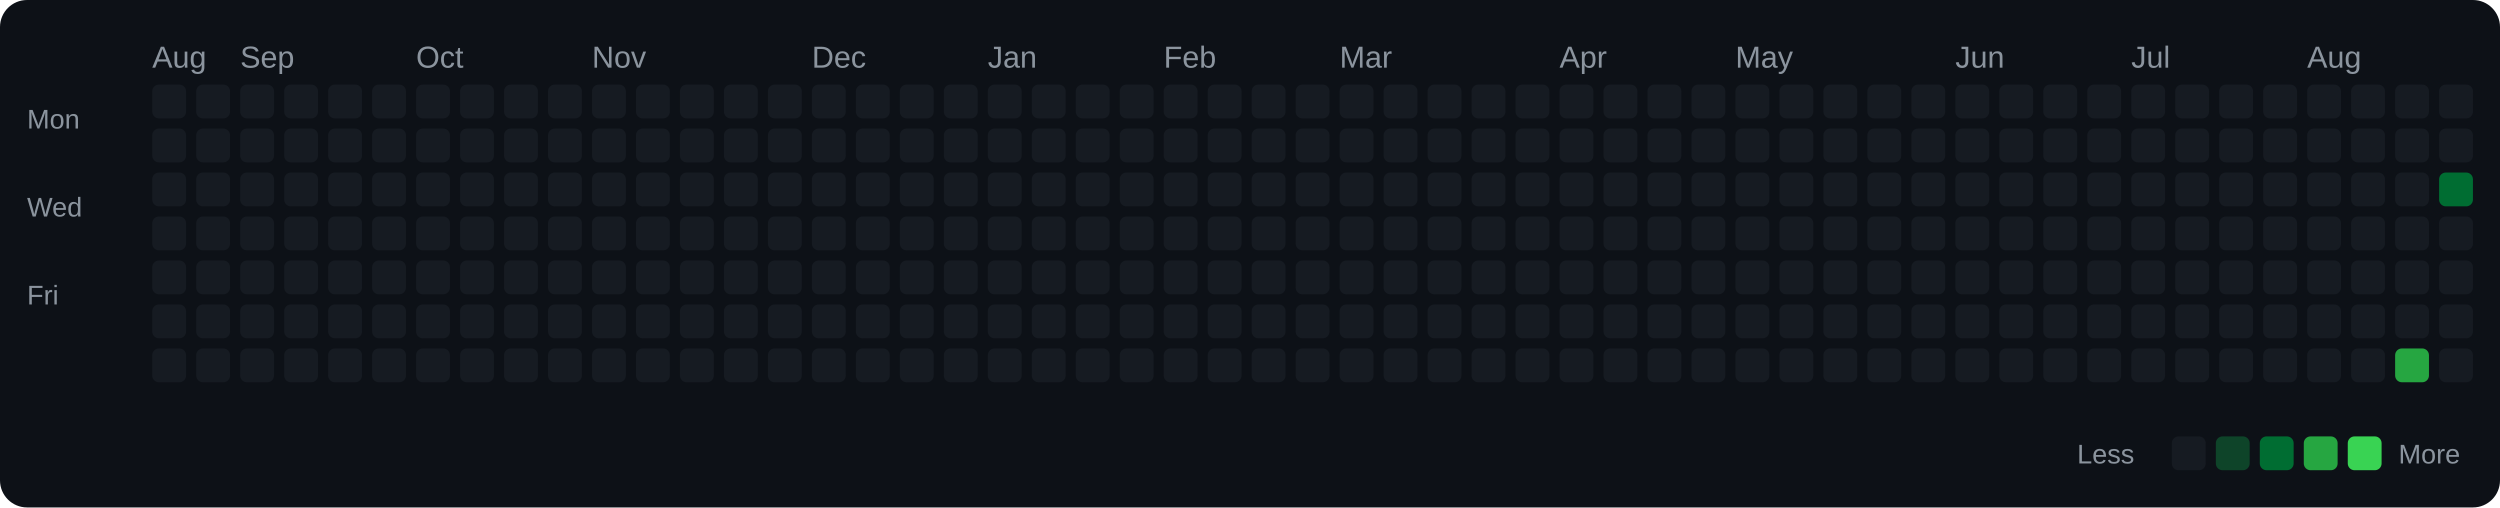
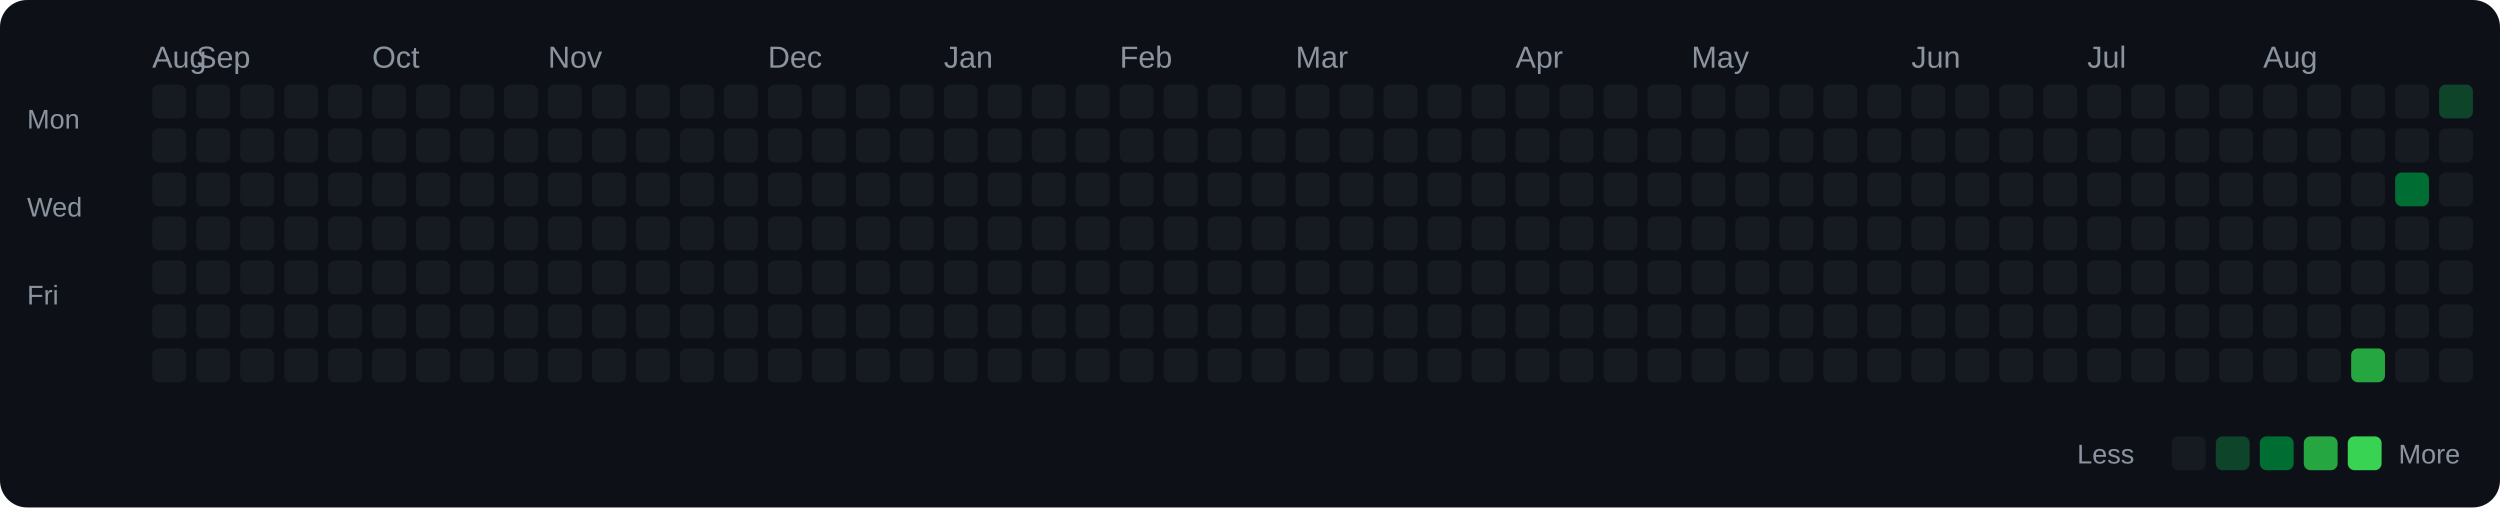
<svg xmlns="http://www.w3.org/2000/svg" width="739" height="150" viewBox="0 0 739 150" role="img" aria-labelledby="title description">
  <rect width="100%" height="100%" fill="#0d1117" rx="8" />
  <text x="45" y="20" fill="#8b949e" font-family="Arial, sans-serif" font-size="9"> Aug </text>
-   <text x="71" y="20" fill="#8b949e" font-family="Arial, sans-serif" font-size="9"> Sep </text>
-   <text x="123" y="20" fill="#8b949e" font-family="Arial, sans-serif" font-size="9"> Oct </text>
-   <text x="175" y="20" fill="#8b949e" font-family="Arial, sans-serif" font-size="9"> Nov </text>
-   <text x="240" y="20" fill="#8b949e" font-family="Arial, sans-serif" font-size="9"> Dec </text>
-   <text x="292" y="20" fill="#8b949e" font-family="Arial, sans-serif" font-size="9"> Jan </text>
-   <text x="344" y="20" fill="#8b949e" font-family="Arial, sans-serif" font-size="9"> Feb </text>
-   <text x="396" y="20" fill="#8b949e" font-family="Arial, sans-serif" font-size="9"> Mar </text>
-   <text x="461" y="20" fill="#8b949e" font-family="Arial, sans-serif" font-size="9"> Apr </text>
-   <text x="513" y="20" fill="#8b949e" font-family="Arial, sans-serif" font-size="9"> May </text>
-   <text x="578" y="20" fill="#8b949e" font-family="Arial, sans-serif" font-size="9"> Jun </text>
-   <text x="630" y="20" fill="#8b949e" font-family="Arial, sans-serif" font-size="9"> Jul </text>
-   <text x="682" y="20" fill="#8b949e" font-family="Arial, sans-serif" font-size="9"> Aug </text>
+   <text x="58" y="20" fill="#8b949e" font-family="Arial, sans-serif" font-size="9"> Sep </text>
+   <text x="110" y="20" fill="#8b949e" font-family="Arial, sans-serif" font-size="9"> Oct </text>
+   <text x="162" y="20" fill="#8b949e" font-family="Arial, sans-serif" font-size="9"> Nov </text>
+   <text x="227" y="20" fill="#8b949e" font-family="Arial, sans-serif" font-size="9"> Dec </text>
+   <text x="279" y="20" fill="#8b949e" font-family="Arial, sans-serif" font-size="9"> Jan </text>
+   <text x="331" y="20" fill="#8b949e" font-family="Arial, sans-serif" font-size="9"> Feb </text>
+   <text x="383" y="20" fill="#8b949e" font-family="Arial, sans-serif" font-size="9"> Mar </text>
+   <text x="448" y="20" fill="#8b949e" font-family="Arial, sans-serif" font-size="9"> Apr </text>
+   <text x="500" y="20" fill="#8b949e" font-family="Arial, sans-serif" font-size="9"> May </text>
+   <text x="565" y="20" fill="#8b949e" font-family="Arial, sans-serif" font-size="9"> Jun </text>
+   <text x="617" y="20" fill="#8b949e" font-family="Arial, sans-serif" font-size="9"> Jul </text>
+   <text x="669" y="20" fill="#8b949e" font-family="Arial, sans-serif" font-size="9"> Aug </text>
  <rect x="45" y="25" width="10" height="10" rx="2" fill="#161b22"> </rect>
  <rect x="45" y="38" width="10" height="10" rx="2" fill="#161b22"> </rect>
  <rect x="45" y="51" width="10" height="10" rx="2" fill="#161b22"> </rect>
  <rect x="45" y="64" width="10" height="10" rx="2" fill="#161b22"> </rect>
  <rect x="45" y="77" width="10" height="10" rx="2" fill="#161b22"> </rect>
  <rect x="45" y="90" width="10" height="10" rx="2" fill="#161b22"> </rect>
  <rect x="45" y="103" width="10" height="10" rx="2" fill="#161b22"> </rect>
  <rect x="58" y="25" width="10" height="10" rx="2" fill="#161b22"> </rect>
  <rect x="58" y="38" width="10" height="10" rx="2" fill="#161b22"> </rect>
  <rect x="58" y="51" width="10" height="10" rx="2" fill="#161b22"> </rect>
  <rect x="58" y="64" width="10" height="10" rx="2" fill="#161b22"> </rect>
  <rect x="58" y="77" width="10" height="10" rx="2" fill="#161b22"> </rect>
  <rect x="58" y="90" width="10" height="10" rx="2" fill="#161b22"> </rect>
  <rect x="58" y="103" width="10" height="10" rx="2" fill="#161b22"> </rect>
  <rect x="71" y="25" width="10" height="10" rx="2" fill="#161b22"> </rect>
  <rect x="71" y="38" width="10" height="10" rx="2" fill="#161b22"> </rect>
  <rect x="71" y="51" width="10" height="10" rx="2" fill="#161b22"> </rect>
  <rect x="71" y="64" width="10" height="10" rx="2" fill="#161b22"> </rect>
  <rect x="71" y="77" width="10" height="10" rx="2" fill="#161b22"> </rect>
  <rect x="71" y="90" width="10" height="10" rx="2" fill="#161b22"> </rect>
  <rect x="71" y="103" width="10" height="10" rx="2" fill="#161b22"> </rect>
  <rect x="84" y="25" width="10" height="10" rx="2" fill="#161b22"> </rect>
  <rect x="84" y="38" width="10" height="10" rx="2" fill="#161b22"> </rect>
  <rect x="84" y="51" width="10" height="10" rx="2" fill="#161b22"> </rect>
  <rect x="84" y="64" width="10" height="10" rx="2" fill="#161b22"> </rect>
  <rect x="84" y="77" width="10" height="10" rx="2" fill="#161b22"> </rect>
  <rect x="84" y="90" width="10" height="10" rx="2" fill="#161b22"> </rect>
  <rect x="84" y="103" width="10" height="10" rx="2" fill="#161b22"> </rect>
  <rect x="97" y="25" width="10" height="10" rx="2" fill="#161b22"> </rect>
  <rect x="97" y="38" width="10" height="10" rx="2" fill="#161b22"> </rect>
  <rect x="97" y="51" width="10" height="10" rx="2" fill="#161b22"> </rect>
  <rect x="97" y="64" width="10" height="10" rx="2" fill="#161b22"> </rect>
  <rect x="97" y="77" width="10" height="10" rx="2" fill="#161b22"> </rect>
  <rect x="97" y="90" width="10" height="10" rx="2" fill="#161b22"> </rect>
  <rect x="97" y="103" width="10" height="10" rx="2" fill="#161b22"> </rect>
  <rect x="110" y="25" width="10" height="10" rx="2" fill="#161b22"> </rect>
  <rect x="110" y="38" width="10" height="10" rx="2" fill="#161b22"> </rect>
  <rect x="110" y="51" width="10" height="10" rx="2" fill="#161b22"> </rect>
  <rect x="110" y="64" width="10" height="10" rx="2" fill="#161b22"> </rect>
  <rect x="110" y="77" width="10" height="10" rx="2" fill="#161b22"> </rect>
  <rect x="110" y="90" width="10" height="10" rx="2" fill="#161b22"> </rect>
  <rect x="110" y="103" width="10" height="10" rx="2" fill="#161b22"> </rect>
  <rect x="123" y="25" width="10" height="10" rx="2" fill="#161b22"> </rect>
  <rect x="123" y="38" width="10" height="10" rx="2" fill="#161b22"> </rect>
  <rect x="123" y="51" width="10" height="10" rx="2" fill="#161b22"> </rect>
  <rect x="123" y="64" width="10" height="10" rx="2" fill="#161b22"> </rect>
  <rect x="123" y="77" width="10" height="10" rx="2" fill="#161b22"> </rect>
  <rect x="123" y="90" width="10" height="10" rx="2" fill="#161b22"> </rect>
  <rect x="123" y="103" width="10" height="10" rx="2" fill="#161b22"> </rect>
  <rect x="136" y="25" width="10" height="10" rx="2" fill="#161b22"> </rect>
  <rect x="136" y="38" width="10" height="10" rx="2" fill="#161b22"> </rect>
  <rect x="136" y="51" width="10" height="10" rx="2" fill="#161b22"> </rect>
  <rect x="136" y="64" width="10" height="10" rx="2" fill="#161b22"> </rect>
  <rect x="136" y="77" width="10" height="10" rx="2" fill="#161b22"> </rect>
  <rect x="136" y="90" width="10" height="10" rx="2" fill="#161b22"> </rect>
  <rect x="136" y="103" width="10" height="10" rx="2" fill="#161b22"> </rect>
  <rect x="149" y="25" width="10" height="10" rx="2" fill="#161b22"> </rect>
  <rect x="149" y="38" width="10" height="10" rx="2" fill="#161b22"> </rect>
  <rect x="149" y="51" width="10" height="10" rx="2" fill="#161b22"> </rect>
  <rect x="149" y="64" width="10" height="10" rx="2" fill="#161b22"> </rect>
  <rect x="149" y="77" width="10" height="10" rx="2" fill="#161b22"> </rect>
  <rect x="149" y="90" width="10" height="10" rx="2" fill="#161b22"> </rect>
  <rect x="149" y="103" width="10" height="10" rx="2" fill="#161b22"> </rect>
  <rect x="162" y="25" width="10" height="10" rx="2" fill="#161b22"> </rect>
  <rect x="162" y="38" width="10" height="10" rx="2" fill="#161b22"> </rect>
  <rect x="162" y="51" width="10" height="10" rx="2" fill="#161b22"> </rect>
  <rect x="162" y="64" width="10" height="10" rx="2" fill="#161b22"> </rect>
  <rect x="162" y="77" width="10" height="10" rx="2" fill="#161b22"> </rect>
  <rect x="162" y="90" width="10" height="10" rx="2" fill="#161b22"> </rect>
  <rect x="162" y="103" width="10" height="10" rx="2" fill="#161b22"> </rect>
  <rect x="175" y="25" width="10" height="10" rx="2" fill="#161b22"> </rect>
  <rect x="175" y="38" width="10" height="10" rx="2" fill="#161b22"> </rect>
  <rect x="175" y="51" width="10" height="10" rx="2" fill="#161b22"> </rect>
  <rect x="175" y="64" width="10" height="10" rx="2" fill="#161b22"> </rect>
  <rect x="175" y="77" width="10" height="10" rx="2" fill="#161b22"> </rect>
  <rect x="175" y="90" width="10" height="10" rx="2" fill="#161b22"> </rect>
  <rect x="175" y="103" width="10" height="10" rx="2" fill="#161b22"> </rect>
  <rect x="188" y="25" width="10" height="10" rx="2" fill="#161b22"> </rect>
  <rect x="188" y="38" width="10" height="10" rx="2" fill="#161b22"> </rect>
  <rect x="188" y="51" width="10" height="10" rx="2" fill="#161b22"> </rect>
  <rect x="188" y="64" width="10" height="10" rx="2" fill="#161b22"> </rect>
  <rect x="188" y="77" width="10" height="10" rx="2" fill="#161b22"> </rect>
  <rect x="188" y="90" width="10" height="10" rx="2" fill="#161b22"> </rect>
  <rect x="188" y="103" width="10" height="10" rx="2" fill="#161b22"> </rect>
  <rect x="201" y="25" width="10" height="10" rx="2" fill="#161b22"> </rect>
  <rect x="201" y="38" width="10" height="10" rx="2" fill="#161b22"> </rect>
  <rect x="201" y="51" width="10" height="10" rx="2" fill="#161b22"> </rect>
  <rect x="201" y="64" width="10" height="10" rx="2" fill="#161b22"> </rect>
  <rect x="201" y="77" width="10" height="10" rx="2" fill="#161b22"> </rect>
  <rect x="201" y="90" width="10" height="10" rx="2" fill="#161b22"> </rect>
  <rect x="201" y="103" width="10" height="10" rx="2" fill="#161b22"> </rect>
  <rect x="214" y="25" width="10" height="10" rx="2" fill="#161b22"> </rect>
  <rect x="214" y="38" width="10" height="10" rx="2" fill="#161b22"> </rect>
  <rect x="214" y="51" width="10" height="10" rx="2" fill="#161b22"> </rect>
  <rect x="214" y="64" width="10" height="10" rx="2" fill="#161b22"> </rect>
  <rect x="214" y="77" width="10" height="10" rx="2" fill="#161b22"> </rect>
  <rect x="214" y="90" width="10" height="10" rx="2" fill="#161b22"> </rect>
  <rect x="214" y="103" width="10" height="10" rx="2" fill="#161b22"> </rect>
  <rect x="227" y="25" width="10" height="10" rx="2" fill="#161b22"> </rect>
  <rect x="227" y="38" width="10" height="10" rx="2" fill="#161b22"> </rect>
  <rect x="227" y="51" width="10" height="10" rx="2" fill="#161b22"> </rect>
  <rect x="227" y="64" width="10" height="10" rx="2" fill="#161b22"> </rect>
  <rect x="227" y="77" width="10" height="10" rx="2" fill="#161b22"> </rect>
  <rect x="227" y="90" width="10" height="10" rx="2" fill="#161b22"> </rect>
  <rect x="227" y="103" width="10" height="10" rx="2" fill="#161b22"> </rect>
  <rect x="240" y="25" width="10" height="10" rx="2" fill="#161b22"> </rect>
  <rect x="240" y="38" width="10" height="10" rx="2" fill="#161b22"> </rect>
  <rect x="240" y="51" width="10" height="10" rx="2" fill="#161b22"> </rect>
  <rect x="240" y="64" width="10" height="10" rx="2" fill="#161b22"> </rect>
  <rect x="240" y="77" width="10" height="10" rx="2" fill="#161b22"> </rect>
  <rect x="240" y="90" width="10" height="10" rx="2" fill="#161b22"> </rect>
  <rect x="240" y="103" width="10" height="10" rx="2" fill="#161b22"> </rect>
  <rect x="253" y="25" width="10" height="10" rx="2" fill="#161b22"> </rect>
  <rect x="253" y="38" width="10" height="10" rx="2" fill="#161b22"> </rect>
  <rect x="253" y="51" width="10" height="10" rx="2" fill="#161b22"> </rect>
  <rect x="253" y="64" width="10" height="10" rx="2" fill="#161b22"> </rect>
  <rect x="253" y="77" width="10" height="10" rx="2" fill="#161b22"> </rect>
  <rect x="253" y="90" width="10" height="10" rx="2" fill="#161b22"> </rect>
  <rect x="253" y="103" width="10" height="10" rx="2" fill="#161b22"> </rect>
  <rect x="266" y="25" width="10" height="10" rx="2" fill="#161b22"> </rect>
  <rect x="266" y="38" width="10" height="10" rx="2" fill="#161b22"> </rect>
  <rect x="266" y="51" width="10" height="10" rx="2" fill="#161b22"> </rect>
  <rect x="266" y="64" width="10" height="10" rx="2" fill="#161b22"> </rect>
  <rect x="266" y="77" width="10" height="10" rx="2" fill="#161b22"> </rect>
  <rect x="266" y="90" width="10" height="10" rx="2" fill="#161b22"> </rect>
  <rect x="266" y="103" width="10" height="10" rx="2" fill="#161b22"> </rect>
  <rect x="279" y="25" width="10" height="10" rx="2" fill="#161b22"> </rect>
  <rect x="279" y="38" width="10" height="10" rx="2" fill="#161b22"> </rect>
  <rect x="279" y="51" width="10" height="10" rx="2" fill="#161b22"> </rect>
  <rect x="279" y="64" width="10" height="10" rx="2" fill="#161b22"> </rect>
  <rect x="279" y="77" width="10" height="10" rx="2" fill="#161b22"> </rect>
  <rect x="279" y="90" width="10" height="10" rx="2" fill="#161b22"> </rect>
  <rect x="279" y="103" width="10" height="10" rx="2" fill="#161b22"> </rect>
  <rect x="292" y="25" width="10" height="10" rx="2" fill="#161b22"> </rect>
  <rect x="292" y="38" width="10" height="10" rx="2" fill="#161b22"> </rect>
  <rect x="292" y="51" width="10" height="10" rx="2" fill="#161b22"> </rect>
  <rect x="292" y="64" width="10" height="10" rx="2" fill="#161b22"> </rect>
  <rect x="292" y="77" width="10" height="10" rx="2" fill="#161b22"> </rect>
  <rect x="292" y="90" width="10" height="10" rx="2" fill="#161b22"> </rect>
  <rect x="292" y="103" width="10" height="10" rx="2" fill="#161b22"> </rect>
  <rect x="305" y="25" width="10" height="10" rx="2" fill="#161b22"> </rect>
  <rect x="305" y="38" width="10" height="10" rx="2" fill="#161b22"> </rect>
  <rect x="305" y="51" width="10" height="10" rx="2" fill="#161b22"> </rect>
  <rect x="305" y="64" width="10" height="10" rx="2" fill="#161b22"> </rect>
  <rect x="305" y="77" width="10" height="10" rx="2" fill="#161b22"> </rect>
  <rect x="305" y="90" width="10" height="10" rx="2" fill="#161b22"> </rect>
  <rect x="305" y="103" width="10" height="10" rx="2" fill="#161b22"> </rect>
  <rect x="318" y="25" width="10" height="10" rx="2" fill="#161b22"> </rect>
  <rect x="318" y="38" width="10" height="10" rx="2" fill="#161b22"> </rect>
  <rect x="318" y="51" width="10" height="10" rx="2" fill="#161b22"> </rect>
  <rect x="318" y="64" width="10" height="10" rx="2" fill="#161b22"> </rect>
  <rect x="318" y="77" width="10" height="10" rx="2" fill="#161b22"> </rect>
  <rect x="318" y="90" width="10" height="10" rx="2" fill="#161b22"> </rect>
  <rect x="318" y="103" width="10" height="10" rx="2" fill="#161b22"> </rect>
  <rect x="331" y="25" width="10" height="10" rx="2" fill="#161b22"> </rect>
  <rect x="331" y="38" width="10" height="10" rx="2" fill="#161b22"> </rect>
  <rect x="331" y="51" width="10" height="10" rx="2" fill="#161b22"> </rect>
  <rect x="331" y="64" width="10" height="10" rx="2" fill="#161b22"> </rect>
  <rect x="331" y="77" width="10" height="10" rx="2" fill="#161b22"> </rect>
  <rect x="331" y="90" width="10" height="10" rx="2" fill="#161b22"> </rect>
  <rect x="331" y="103" width="10" height="10" rx="2" fill="#161b22"> </rect>
  <rect x="344" y="25" width="10" height="10" rx="2" fill="#161b22"> </rect>
  <rect x="344" y="38" width="10" height="10" rx="2" fill="#161b22"> </rect>
  <rect x="344" y="51" width="10" height="10" rx="2" fill="#161b22"> </rect>
  <rect x="344" y="64" width="10" height="10" rx="2" fill="#161b22"> </rect>
  <rect x="344" y="77" width="10" height="10" rx="2" fill="#161b22"> </rect>
  <rect x="344" y="90" width="10" height="10" rx="2" fill="#161b22"> </rect>
  <rect x="344" y="103" width="10" height="10" rx="2" fill="#161b22"> </rect>
  <rect x="357" y="25" width="10" height="10" rx="2" fill="#161b22"> </rect>
  <rect x="357" y="38" width="10" height="10" rx="2" fill="#161b22"> </rect>
  <rect x="357" y="51" width="10" height="10" rx="2" fill="#161b22"> </rect>
  <rect x="357" y="64" width="10" height="10" rx="2" fill="#161b22"> </rect>
  <rect x="357" y="77" width="10" height="10" rx="2" fill="#161b22"> </rect>
  <rect x="357" y="90" width="10" height="10" rx="2" fill="#161b22"> </rect>
  <rect x="357" y="103" width="10" height="10" rx="2" fill="#161b22"> </rect>
  <rect x="370" y="25" width="10" height="10" rx="2" fill="#161b22"> </rect>
  <rect x="370" y="38" width="10" height="10" rx="2" fill="#161b22"> </rect>
  <rect x="370" y="51" width="10" height="10" rx="2" fill="#161b22"> </rect>
  <rect x="370" y="64" width="10" height="10" rx="2" fill="#161b22"> </rect>
  <rect x="370" y="77" width="10" height="10" rx="2" fill="#161b22"> </rect>
  <rect x="370" y="90" width="10" height="10" rx="2" fill="#161b22"> </rect>
  <rect x="370" y="103" width="10" height="10" rx="2" fill="#161b22"> </rect>
  <rect x="383" y="25" width="10" height="10" rx="2" fill="#161b22"> </rect>
  <rect x="383" y="38" width="10" height="10" rx="2" fill="#161b22"> </rect>
  <rect x="383" y="51" width="10" height="10" rx="2" fill="#161b22"> </rect>
  <rect x="383" y="64" width="10" height="10" rx="2" fill="#161b22"> </rect>
  <rect x="383" y="77" width="10" height="10" rx="2" fill="#161b22"> </rect>
  <rect x="383" y="90" width="10" height="10" rx="2" fill="#161b22"> </rect>
  <rect x="383" y="103" width="10" height="10" rx="2" fill="#161b22"> </rect>
  <rect x="396" y="25" width="10" height="10" rx="2" fill="#161b22"> </rect>
  <rect x="396" y="38" width="10" height="10" rx="2" fill="#161b22"> </rect>
  <rect x="396" y="51" width="10" height="10" rx="2" fill="#161b22"> </rect>
  <rect x="396" y="64" width="10" height="10" rx="2" fill="#161b22"> </rect>
  <rect x="396" y="77" width="10" height="10" rx="2" fill="#161b22"> </rect>
  <rect x="396" y="90" width="10" height="10" rx="2" fill="#161b22"> </rect>
  <rect x="396" y="103" width="10" height="10" rx="2" fill="#161b22"> </rect>
  <rect x="409" y="25" width="10" height="10" rx="2" fill="#161b22"> </rect>
  <rect x="409" y="38" width="10" height="10" rx="2" fill="#161b22"> </rect>
  <rect x="409" y="51" width="10" height="10" rx="2" fill="#161b22"> </rect>
  <rect x="409" y="64" width="10" height="10" rx="2" fill="#161b22"> </rect>
  <rect x="409" y="77" width="10" height="10" rx="2" fill="#161b22"> </rect>
  <rect x="409" y="90" width="10" height="10" rx="2" fill="#161b22"> </rect>
  <rect x="409" y="103" width="10" height="10" rx="2" fill="#161b22"> </rect>
  <rect x="422" y="25" width="10" height="10" rx="2" fill="#161b22"> </rect>
  <rect x="422" y="38" width="10" height="10" rx="2" fill="#161b22"> </rect>
  <rect x="422" y="51" width="10" height="10" rx="2" fill="#161b22"> </rect>
  <rect x="422" y="64" width="10" height="10" rx="2" fill="#161b22"> </rect>
  <rect x="422" y="77" width="10" height="10" rx="2" fill="#161b22"> </rect>
  <rect x="422" y="90" width="10" height="10" rx="2" fill="#161b22"> </rect>
  <rect x="422" y="103" width="10" height="10" rx="2" fill="#161b22"> </rect>
  <rect x="435" y="25" width="10" height="10" rx="2" fill="#161b22"> </rect>
  <rect x="435" y="38" width="10" height="10" rx="2" fill="#161b22"> </rect>
  <rect x="435" y="51" width="10" height="10" rx="2" fill="#161b22"> </rect>
  <rect x="435" y="64" width="10" height="10" rx="2" fill="#161b22"> </rect>
  <rect x="435" y="77" width="10" height="10" rx="2" fill="#161b22"> </rect>
  <rect x="435" y="90" width="10" height="10" rx="2" fill="#161b22"> </rect>
  <rect x="435" y="103" width="10" height="10" rx="2" fill="#161b22"> </rect>
  <rect x="448" y="25" width="10" height="10" rx="2" fill="#161b22"> </rect>
  <rect x="448" y="38" width="10" height="10" rx="2" fill="#161b22"> </rect>
  <rect x="448" y="51" width="10" height="10" rx="2" fill="#161b22"> </rect>
  <rect x="448" y="64" width="10" height="10" rx="2" fill="#161b22"> </rect>
  <rect x="448" y="77" width="10" height="10" rx="2" fill="#161b22"> </rect>
  <rect x="448" y="90" width="10" height="10" rx="2" fill="#161b22"> </rect>
  <rect x="448" y="103" width="10" height="10" rx="2" fill="#161b22"> </rect>
  <rect x="461" y="25" width="10" height="10" rx="2" fill="#161b22"> </rect>
  <rect x="461" y="38" width="10" height="10" rx="2" fill="#161b22"> </rect>
  <rect x="461" y="51" width="10" height="10" rx="2" fill="#161b22"> </rect>
  <rect x="461" y="64" width="10" height="10" rx="2" fill="#161b22"> </rect>
  <rect x="461" y="77" width="10" height="10" rx="2" fill="#161b22"> </rect>
  <rect x="461" y="90" width="10" height="10" rx="2" fill="#161b22"> </rect>
  <rect x="461" y="103" width="10" height="10" rx="2" fill="#161b22"> </rect>
  <rect x="474" y="25" width="10" height="10" rx="2" fill="#161b22"> </rect>
  <rect x="474" y="38" width="10" height="10" rx="2" fill="#161b22"> </rect>
  <rect x="474" y="51" width="10" height="10" rx="2" fill="#161b22"> </rect>
  <rect x="474" y="64" width="10" height="10" rx="2" fill="#161b22"> </rect>
  <rect x="474" y="77" width="10" height="10" rx="2" fill="#161b22"> </rect>
  <rect x="474" y="90" width="10" height="10" rx="2" fill="#161b22"> </rect>
  <rect x="474" y="103" width="10" height="10" rx="2" fill="#161b22"> </rect>
  <rect x="487" y="25" width="10" height="10" rx="2" fill="#161b22"> </rect>
  <rect x="487" y="38" width="10" height="10" rx="2" fill="#161b22"> </rect>
  <rect x="487" y="51" width="10" height="10" rx="2" fill="#161b22"> </rect>
  <rect x="487" y="64" width="10" height="10" rx="2" fill="#161b22"> </rect>
  <rect x="487" y="77" width="10" height="10" rx="2" fill="#161b22"> </rect>
  <rect x="487" y="90" width="10" height="10" rx="2" fill="#161b22"> </rect>
  <rect x="487" y="103" width="10" height="10" rx="2" fill="#161b22"> </rect>
  <rect x="500" y="25" width="10" height="10" rx="2" fill="#161b22"> </rect>
  <rect x="500" y="38" width="10" height="10" rx="2" fill="#161b22"> </rect>
  <rect x="500" y="51" width="10" height="10" rx="2" fill="#161b22"> </rect>
  <rect x="500" y="64" width="10" height="10" rx="2" fill="#161b22"> </rect>
  <rect x="500" y="77" width="10" height="10" rx="2" fill="#161b22"> </rect>
  <rect x="500" y="90" width="10" height="10" rx="2" fill="#161b22"> </rect>
  <rect x="500" y="103" width="10" height="10" rx="2" fill="#161b22"> </rect>
  <rect x="513" y="25" width="10" height="10" rx="2" fill="#161b22"> </rect>
  <rect x="513" y="38" width="10" height="10" rx="2" fill="#161b22"> </rect>
  <rect x="513" y="51" width="10" height="10" rx="2" fill="#161b22"> </rect>
  <rect x="513" y="64" width="10" height="10" rx="2" fill="#161b22"> </rect>
  <rect x="513" y="77" width="10" height="10" rx="2" fill="#161b22"> </rect>
  <rect x="513" y="90" width="10" height="10" rx="2" fill="#161b22"> </rect>
  <rect x="513" y="103" width="10" height="10" rx="2" fill="#161b22"> </rect>
  <rect x="526" y="25" width="10" height="10" rx="2" fill="#161b22"> </rect>
  <rect x="526" y="38" width="10" height="10" rx="2" fill="#161b22"> </rect>
  <rect x="526" y="51" width="10" height="10" rx="2" fill="#161b22"> </rect>
  <rect x="526" y="64" width="10" height="10" rx="2" fill="#161b22"> </rect>
  <rect x="526" y="77" width="10" height="10" rx="2" fill="#161b22"> </rect>
  <rect x="526" y="90" width="10" height="10" rx="2" fill="#161b22"> </rect>
  <rect x="526" y="103" width="10" height="10" rx="2" fill="#161b22"> </rect>
  <rect x="539" y="25" width="10" height="10" rx="2" fill="#161b22"> </rect>
  <rect x="539" y="38" width="10" height="10" rx="2" fill="#161b22"> </rect>
  <rect x="539" y="51" width="10" height="10" rx="2" fill="#161b22"> </rect>
  <rect x="539" y="64" width="10" height="10" rx="2" fill="#161b22"> </rect>
  <rect x="539" y="77" width="10" height="10" rx="2" fill="#161b22"> </rect>
  <rect x="539" y="90" width="10" height="10" rx="2" fill="#161b22"> </rect>
  <rect x="539" y="103" width="10" height="10" rx="2" fill="#161b22"> </rect>
  <rect x="552" y="25" width="10" height="10" rx="2" fill="#161b22"> </rect>
  <rect x="552" y="38" width="10" height="10" rx="2" fill="#161b22"> </rect>
  <rect x="552" y="51" width="10" height="10" rx="2" fill="#161b22"> </rect>
  <rect x="552" y="64" width="10" height="10" rx="2" fill="#161b22"> </rect>
  <rect x="552" y="77" width="10" height="10" rx="2" fill="#161b22"> </rect>
  <rect x="552" y="90" width="10" height="10" rx="2" fill="#161b22"> </rect>
  <rect x="552" y="103" width="10" height="10" rx="2" fill="#161b22"> </rect>
  <rect x="565" y="25" width="10" height="10" rx="2" fill="#161b22"> </rect>
  <rect x="565" y="38" width="10" height="10" rx="2" fill="#161b22"> </rect>
  <rect x="565" y="51" width="10" height="10" rx="2" fill="#161b22"> </rect>
  <rect x="565" y="64" width="10" height="10" rx="2" fill="#161b22"> </rect>
  <rect x="565" y="77" width="10" height="10" rx="2" fill="#161b22"> </rect>
  <rect x="565" y="90" width="10" height="10" rx="2" fill="#161b22"> </rect>
  <rect x="565" y="103" width="10" height="10" rx="2" fill="#161b22"> </rect>
  <rect x="578" y="25" width="10" height="10" rx="2" fill="#161b22"> </rect>
  <rect x="578" y="38" width="10" height="10" rx="2" fill="#161b22"> </rect>
  <rect x="578" y="51" width="10" height="10" rx="2" fill="#161b22"> </rect>
  <rect x="578" y="64" width="10" height="10" rx="2" fill="#161b22"> </rect>
  <rect x="578" y="77" width="10" height="10" rx="2" fill="#161b22"> </rect>
  <rect x="578" y="90" width="10" height="10" rx="2" fill="#161b22"> </rect>
  <rect x="578" y="103" width="10" height="10" rx="2" fill="#161b22"> </rect>
  <rect x="591" y="25" width="10" height="10" rx="2" fill="#161b22"> </rect>
  <rect x="591" y="38" width="10" height="10" rx="2" fill="#161b22"> </rect>
  <rect x="591" y="51" width="10" height="10" rx="2" fill="#161b22"> </rect>
  <rect x="591" y="64" width="10" height="10" rx="2" fill="#161b22"> </rect>
  <rect x="591" y="77" width="10" height="10" rx="2" fill="#161b22"> </rect>
  <rect x="591" y="90" width="10" height="10" rx="2" fill="#161b22"> </rect>
  <rect x="591" y="103" width="10" height="10" rx="2" fill="#161b22"> </rect>
  <rect x="604" y="25" width="10" height="10" rx="2" fill="#161b22"> </rect>
  <rect x="604" y="38" width="10" height="10" rx="2" fill="#161b22"> </rect>
  <rect x="604" y="51" width="10" height="10" rx="2" fill="#161b22"> </rect>
  <rect x="604" y="64" width="10" height="10" rx="2" fill="#161b22"> </rect>
  <rect x="604" y="77" width="10" height="10" rx="2" fill="#161b22"> </rect>
  <rect x="604" y="90" width="10" height="10" rx="2" fill="#161b22"> </rect>
  <rect x="604" y="103" width="10" height="10" rx="2" fill="#161b22"> </rect>
  <rect x="617" y="25" width="10" height="10" rx="2" fill="#161b22"> </rect>
  <rect x="617" y="38" width="10" height="10" rx="2" fill="#161b22"> </rect>
  <rect x="617" y="51" width="10" height="10" rx="2" fill="#161b22"> </rect>
  <rect x="617" y="64" width="10" height="10" rx="2" fill="#161b22"> </rect>
  <rect x="617" y="77" width="10" height="10" rx="2" fill="#161b22"> </rect>
  <rect x="617" y="90" width="10" height="10" rx="2" fill="#161b22"> </rect>
  <rect x="617" y="103" width="10" height="10" rx="2" fill="#161b22"> </rect>
  <rect x="630" y="25" width="10" height="10" rx="2" fill="#161b22"> </rect>
  <rect x="630" y="38" width="10" height="10" rx="2" fill="#161b22"> </rect>
  <rect x="630" y="51" width="10" height="10" rx="2" fill="#161b22"> </rect>
  <rect x="630" y="64" width="10" height="10" rx="2" fill="#161b22"> </rect>
  <rect x="630" y="77" width="10" height="10" rx="2" fill="#161b22"> </rect>
  <rect x="630" y="90" width="10" height="10" rx="2" fill="#161b22"> </rect>
  <rect x="630" y="103" width="10" height="10" rx="2" fill="#161b22"> </rect>
  <rect x="643" y="25" width="10" height="10" rx="2" fill="#161b22"> </rect>
  <rect x="643" y="38" width="10" height="10" rx="2" fill="#161b22"> </rect>
  <rect x="643" y="51" width="10" height="10" rx="2" fill="#161b22"> </rect>
  <rect x="643" y="64" width="10" height="10" rx="2" fill="#161b22"> </rect>
  <rect x="643" y="77" width="10" height="10" rx="2" fill="#161b22"> </rect>
  <rect x="643" y="90" width="10" height="10" rx="2" fill="#161b22"> </rect>
  <rect x="643" y="103" width="10" height="10" rx="2" fill="#161b22"> </rect>
  <rect x="656" y="25" width="10" height="10" rx="2" fill="#161b22"> </rect>
  <rect x="656" y="38" width="10" height="10" rx="2" fill="#161b22"> </rect>
  <rect x="656" y="51" width="10" height="10" rx="2" fill="#161b22"> </rect>
  <rect x="656" y="64" width="10" height="10" rx="2" fill="#161b22"> </rect>
  <rect x="656" y="77" width="10" height="10" rx="2" fill="#161b22"> </rect>
  <rect x="656" y="90" width="10" height="10" rx="2" fill="#161b22"> </rect>
  <rect x="656" y="103" width="10" height="10" rx="2" fill="#161b22"> </rect>
  <rect x="669" y="25" width="10" height="10" rx="2" fill="#161b22"> </rect>
  <rect x="669" y="38" width="10" height="10" rx="2" fill="#161b22"> </rect>
  <rect x="669" y="51" width="10" height="10" rx="2" fill="#161b22"> </rect>
  <rect x="669" y="64" width="10" height="10" rx="2" fill="#161b22"> </rect>
  <rect x="669" y="77" width="10" height="10" rx="2" fill="#161b22"> </rect>
  <rect x="669" y="90" width="10" height="10" rx="2" fill="#161b22"> </rect>
  <rect x="669" y="103" width="10" height="10" rx="2" fill="#161b22"> </rect>
  <rect x="682" y="25" width="10" height="10" rx="2" fill="#161b22"> </rect>
  <rect x="682" y="38" width="10" height="10" rx="2" fill="#161b22"> </rect>
  <rect x="682" y="51" width="10" height="10" rx="2" fill="#161b22"> </rect>
  <rect x="682" y="64" width="10" height="10" rx="2" fill="#161b22"> </rect>
  <rect x="682" y="77" width="10" height="10" rx="2" fill="#161b22"> </rect>
  <rect x="682" y="90" width="10" height="10" rx="2" fill="#161b22"> </rect>
  <rect x="682" y="103" width="10" height="10" rx="2" fill="#161b22"> </rect>
  <rect x="695" y="25" width="10" height="10" rx="2" fill="#161b22"> </rect>
  <rect x="695" y="38" width="10" height="10" rx="2" fill="#161b22"> </rect>
  <rect x="695" y="51" width="10" height="10" rx="2" fill="#161b22"> </rect>
  <rect x="695" y="64" width="10" height="10" rx="2" fill="#161b22"> </rect>
  <rect x="695" y="77" width="10" height="10" rx="2" fill="#161b22"> </rect>
  <rect x="695" y="90" width="10" height="10" rx="2" fill="#161b22"> </rect>
-   <rect x="695" y="103" width="10" height="10" rx="2" fill="#161b22"> </rect>
+   <rect x="695" y="103" width="10" height="10" rx="2" fill="#26a641"> </rect>
  <rect x="708" y="25" width="10" height="10" rx="2" fill="#161b22"> </rect>
  <rect x="708" y="38" width="10" height="10" rx="2" fill="#161b22"> </rect>
-   <rect x="708" y="51" width="10" height="10" rx="2" fill="#161b22"> </rect>
+   <rect x="708" y="51" width="10" height="10" rx="2" fill="#006d32"> </rect>
  <rect x="708" y="64" width="10" height="10" rx="2" fill="#161b22"> </rect>
  <rect x="708" y="77" width="10" height="10" rx="2" fill="#161b22"> </rect>
  <rect x="708" y="90" width="10" height="10" rx="2" fill="#161b22"> </rect>
-   <rect x="708" y="103" width="10" height="10" rx="2" fill="#26a641"> </rect>
-   <rect x="721" y="25" width="10" height="10" rx="2" fill="#161b22"> </rect>
+   <rect x="708" y="103" width="10" height="10" rx="2" fill="#161b22"> </rect>
+   <rect x="721" y="25" width="10" height="10" rx="2" fill="#0e4429"> </rect>
  <rect x="721" y="38" width="10" height="10" rx="2" fill="#161b22"> </rect>
-   <rect x="721" y="51" width="10" height="10" rx="2" fill="#006d32"> </rect>
+   <rect x="721" y="51" width="10" height="10" rx="2" fill="#161b22"> </rect>
  <rect x="721" y="64" width="10" height="10" rx="2" fill="#161b22"> </rect>
  <rect x="721" y="77" width="10" height="10" rx="2" fill="#161b22"> </rect>
  <rect x="721" y="90" width="10" height="10" rx="2" fill="#161b22"> </rect>
  <rect x="721" y="103" width="10" height="10" rx="2" fill="#161b22"> </rect>
  <text x="8" y="38" fill="#8b949e" font-family="Arial, sans-serif" font-size="8">Mon</text>
  <text x="8" y="64" fill="#8b949e" font-family="Arial, sans-serif" font-size="8">Wed</text>
  <text x="8" y="90" fill="#8b949e" font-family="Arial, sans-serif" font-size="8">Fri</text>
  <text x="614" y="137" fill="#8b949e" font-family="Arial, sans-serif" font-size="8">Less</text>
  <rect x="642" y="129" width="10" height="10" rx="2" fill="#161b22" />
  <rect x="655" y="129" width="10" height="10" rx="2" fill="#0e4429" />
  <rect x="668" y="129" width="10" height="10" rx="2" fill="#006d32" />
  <rect x="681" y="129" width="10" height="10" rx="2" fill="#26a641" />
  <rect x="694" y="129" width="10" height="10" rx="2" fill="#39d353" />
  <text x="709" y="137" fill="#8b949e" font-family="Arial, sans-serif" font-size="8">More</text>
</svg>
